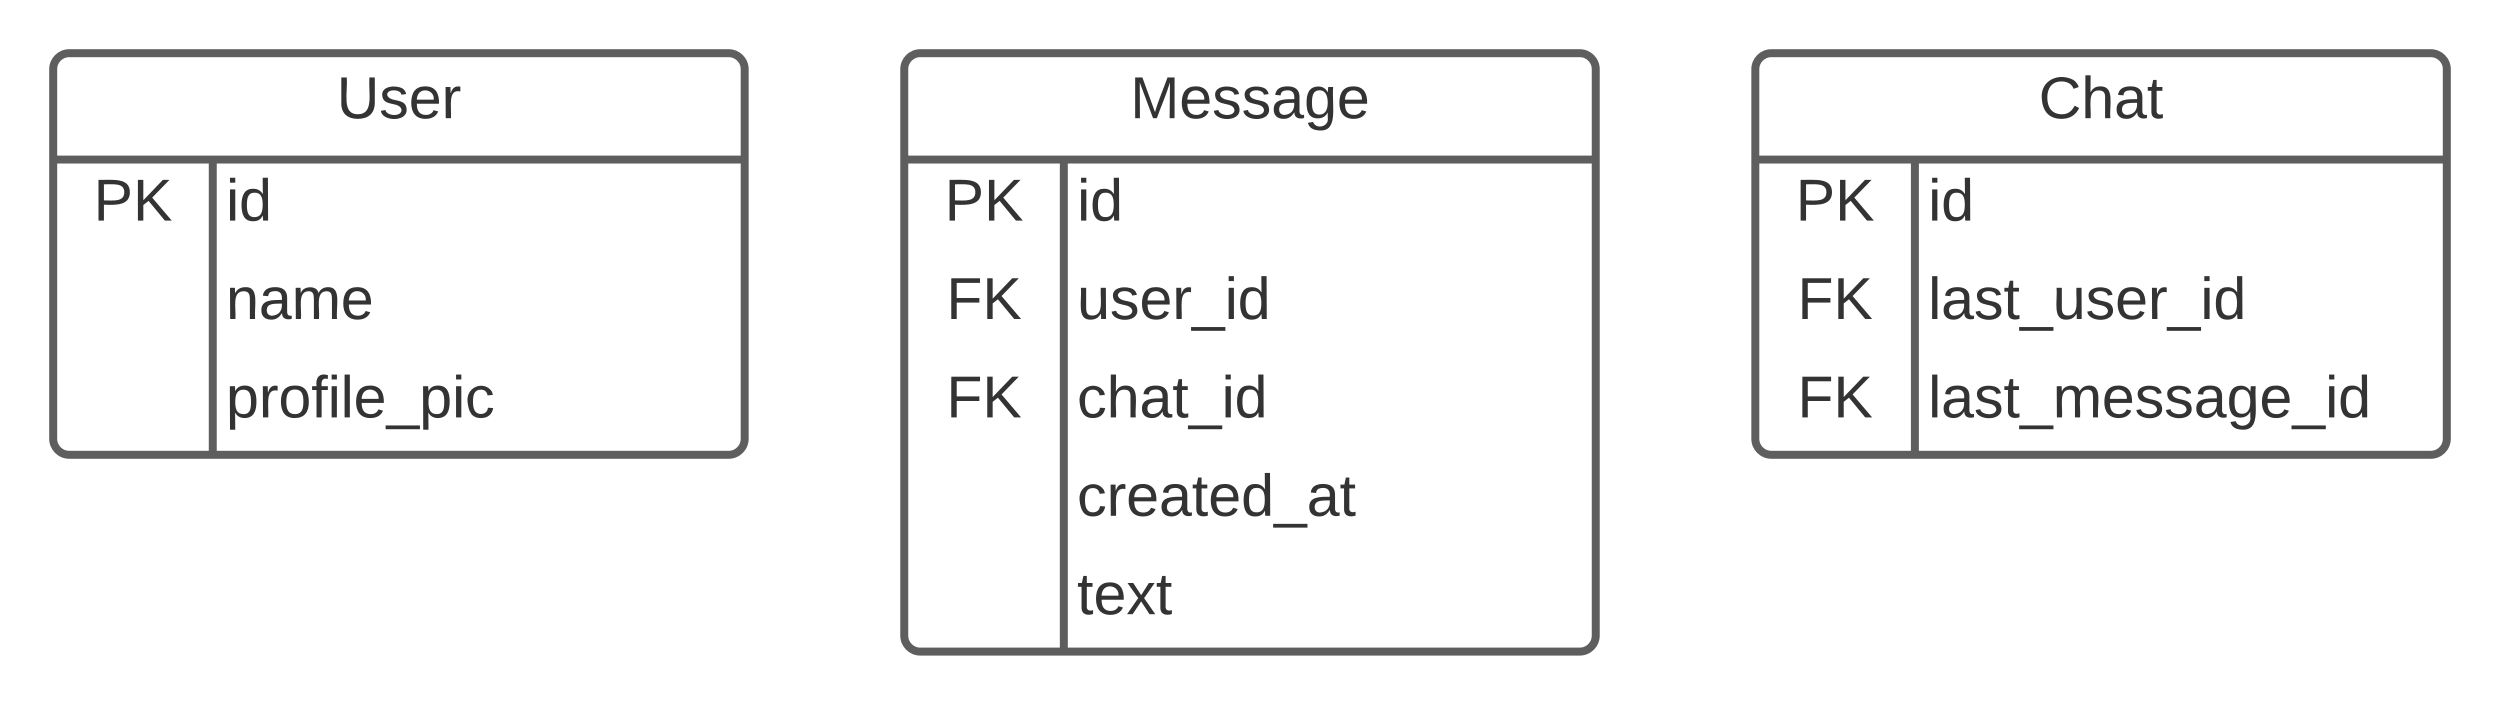
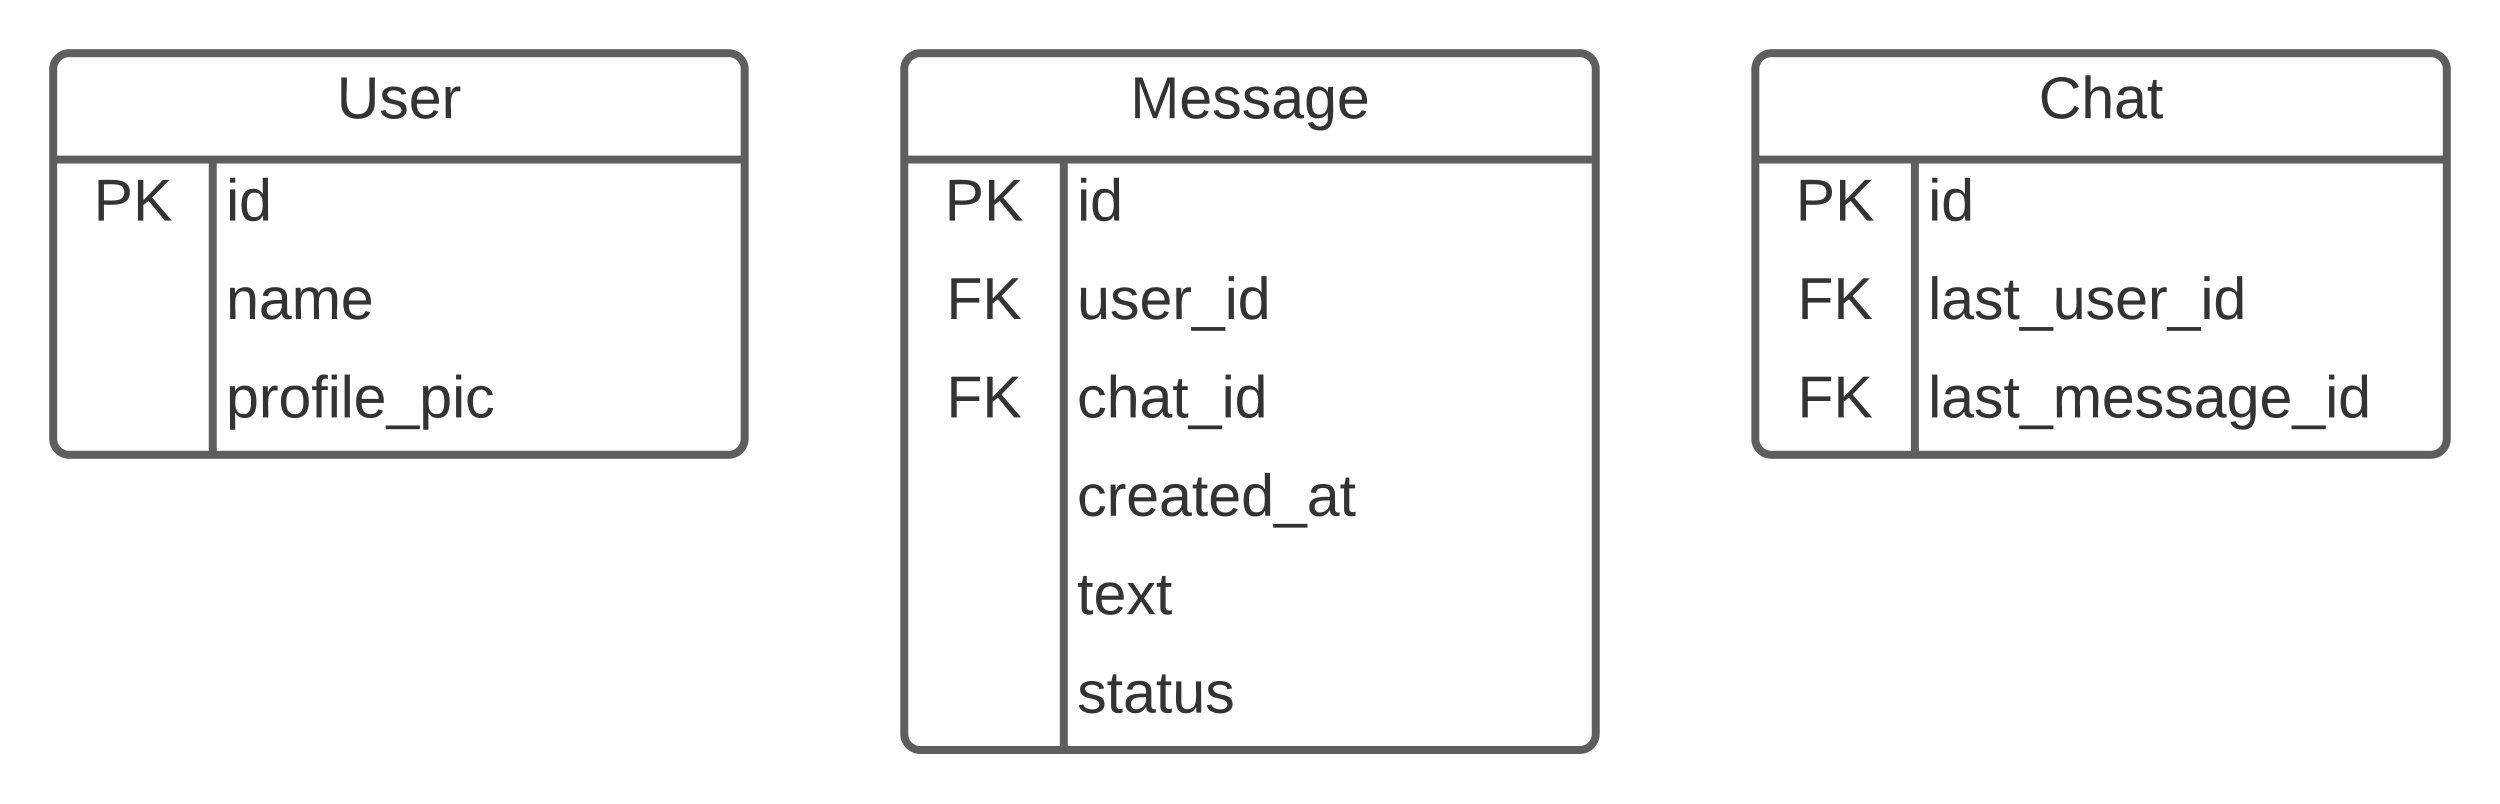
- <svg xmlns="http://www.w3.org/2000/svg" xmlns:ns1="lucid" xmlns:xlink="http://www.w3.org/1999/xlink" width="940" height="265">
+ <svg xmlns="http://www.w3.org/2000/svg" xmlns:ns1="lucid" xmlns:xlink="http://www.w3.org/1999/xlink" width="940" height="302">
  <g transform="translate(-60 -60)" ns1:page-tab-id="fNOv4vQICjYi">
    <path d="M0 0h1760v1360H0z" fill="#fff" />
    <path d="M720 86c0-3.3 2.7-6 6-6h248c3.3 0 6 2.7 6 6v139c0 3.3-2.7 6-6 6H726c-3.3 0-6-2.7-6-6z" fill="#fff" />
    <path d="M720 86c0-3.3 2.7-6 6-6h248c3.3 0 6 2.7 6 6v139c0 3.3-2.7 6-6 6H726c-3.3 0-6-2.7-6-6zM720 120h260M780 120v111" stroke="#5e5e5e" stroke-width="3" fill="none" />
    <use xlink:href="#a" transform="matrix(1,0,0,1,730,80) translate(96.57407 24.44444)" />
    <use xlink:href="#b" transform="matrix(1,0,0,1,725,122.5) translate(10.18519 20.44444)" />
    <use xlink:href="#c" transform="matrix(1,0,0,1,785,122.5) translate(0 20.44444)" />
    <use xlink:href="#d" transform="matrix(1,0,0,1,725,159.5) translate(10.83333 20.44444)" />
    <use xlink:href="#e" transform="matrix(1,0,0,1,785,159.5) translate(0 20.44444)" />
    <use xlink:href="#d" transform="matrix(1,0,0,1,725,196.5) translate(10.83333 20.44444)" />
    <use xlink:href="#f" transform="matrix(1,0,0,1,785,196.5) translate(0 20.44444)" />
    <path d="M80 86c0-3.3 2.7-6 6-6h248c3.3 0 6 2.7 6 6v139c0 3.3-2.7 6-6 6H86c-3.3 0-6-2.7-6-6z" fill="#fff" />
    <path d="M80 86c0-3.3 2.7-6 6-6h248c3.3 0 6 2.7 6 6v139c0 3.3-2.7 6-6 6H86c-3.3 0-6-2.7-6-6zM80 120h260M140 120v111" stroke="#5e5e5e" stroke-width="3" fill="none" />
    <use xlink:href="#g" transform="matrix(1,0,0,1,90,80) translate(96.60494 24.44444)" />
    <use xlink:href="#b" transform="matrix(1,0,0,1,85,122.5) translate(10.18519 20.44444)" />
    <use xlink:href="#c" transform="matrix(1,0,0,1,145,122.5) translate(0 20.44444)" />
    <use xlink:href="#h" transform="matrix(1,0,0,1,145,159.5) translate(0 20.44444)" />
    <use xlink:href="#i" transform="matrix(1,0,0,1,145,196.5) translate(0 20.44444)" />
-     <path d="M400 86c0-3.3 2.7-6 6-6h248c3.3 0 6 2.7 6 6v213c0 3.3-2.7 6-6 6H406c-3.3 0-6-2.7-6-6z" fill="#fff" />
-     <path d="M400 86c0-3.3 2.7-6 6-6h248c3.3 0 6 2.7 6 6v213c0 3.3-2.7 6-6 6H406c-3.3 0-6-2.7-6-6zM400 120h260M460 120v185" stroke="#5e5e5e" stroke-width="3" fill="none" />
+     <path d="M400 86c0-3.3 2.7-6 6-6h248c3.3 0 6 2.7 6 6v250c0 3.3-2.7 6-6 6H406c-3.3 0-6-2.7-6-6z" fill="#fff" />
+     <path d="M400 86c0-3.3 2.7-6 6-6h248c3.3 0 6 2.7 6 6v250c0 3.3-2.7 6-6 6H406c-3.3 0-6-2.7-6-6zM400 120h260M460 120v222" stroke="#5e5e5e" stroke-width="3" fill="none" />
    <use xlink:href="#j" transform="matrix(1,0,0,1,410,80) translate(74.96914 24.44444)" />
    <use xlink:href="#b" transform="matrix(1,0,0,1,405,122.5) translate(10.18519 20.44444)" />
    <use xlink:href="#c" transform="matrix(1,0,0,1,465,122.5) translate(0 20.44444)" />
    <use xlink:href="#d" transform="matrix(1,0,0,1,405,159.5) translate(10.83333 20.44444)" />
    <use xlink:href="#k" transform="matrix(1,0,0,1,465,159.5) translate(0 20.44444)" />
    <use xlink:href="#d" transform="matrix(1,0,0,1,405,196.5) translate(10.83333 20.44444)" />
    <use xlink:href="#l" transform="matrix(1,0,0,1,465,196.5) translate(0 20.44444)" />
    <use xlink:href="#m" transform="matrix(1,0,0,1,465,233.5) translate(0 20.44444)" />
    <use xlink:href="#n" transform="matrix(1,0,0,1,465,270.5) translate(0 20.44444)" />
+     <use xlink:href="#o" transform="matrix(1,0,0,1,465,307.5) translate(0 20.44444)" />
    <defs>
-       <path fill="#333" d="M212-179c-10-28-35-45-73-45-59 0-87 40-87 99 0 60 29 101 89 101 43 0 62-24 78-52l27 14C228-24 195 4 139 4 59 4 22-46 18-125c-6-104 99-153 187-111 19 9 31 26 39 46" id="o" />
-       <path fill="#333" d="M106-169C34-169 62-67 57 0H25v-261h32l-1 103c12-21 28-36 61-36 89 0 53 116 60 194h-32v-121c2-32-8-49-39-48" id="p" />
-       <path fill="#333" d="M141-36C126-15 110 5 73 4 37 3 15-17 15-53c-1-64 63-63 125-63 3-35-9-54-41-54-24 1-41 7-42 31l-33-3c5-37 33-52 76-52 45 0 72 20 72 64v82c-1 20 7 32 28 27v20c-31 9-61-2-59-35zM48-53c0 20 12 33 32 33 41-3 63-29 60-74-43 2-92-5-92 41" id="q" />
-       <path fill="#333" d="M59-47c-2 24 18 29 38 22v24C64 9 27 4 27-40v-127H5v-23h24l9-43h21v43h35v23H59v120" id="r" />
+       <path fill="#333" d="M212-179c-10-28-35-45-73-45-59 0-87 40-87 99 0 60 29 101 89 101 43 0 62-24 78-52l27 14C228-24 195 4 139 4 59 4 22-46 18-125c-6-104 99-153 187-111 19 9 31 26 39 46" id="p" />
+       <path fill="#333" d="M106-169C34-169 62-67 57 0H25v-261h32l-1 103c12-21 28-36 61-36 89 0 53 116 60 194h-32v-121c2-32-8-49-39-48" id="q" />
+       <path fill="#333" d="M141-36C126-15 110 5 73 4 37 3 15-17 15-53c-1-64 63-63 125-63 3-35-9-54-41-54-24 1-41 7-42 31l-33-3c5-37 33-52 76-52 45 0 72 20 72 64v82c-1 20 7 32 28 27v20c-31 9-61-2-59-35zM48-53c0 20 12 33 32 33 41-3 63-29 60-74-43 2-92-5-92 41" id="r" />
+       <path fill="#333" d="M59-47c-2 24 18 29 38 22v24C64 9 27 4 27-40v-127H5v-23h24l9-43h21v43h35v23H59v120" id="s" />
      <g id="a">
-         <use transform="matrix(0.0617284,0,0,0.0617284,0,0)" xlink:href="#o" />
-         <use transform="matrix(0.0617284,0,0,0.0617284,15.98765,0)" xlink:href="#p" />
-         <use transform="matrix(0.0617284,0,0,0.0617284,28.33333,0)" xlink:href="#q" />
-         <use transform="matrix(0.0617284,0,0,0.0617284,40.67901,0)" xlink:href="#r" />
+         <use transform="matrix(0.0617284,0,0,0.0617284,0,0)" xlink:href="#p" />
+         <use transform="matrix(0.0617284,0,0,0.0617284,15.98765,0)" xlink:href="#q" />
+         <use transform="matrix(0.0617284,0,0,0.0617284,28.33333,0)" xlink:href="#r" />
+         <use transform="matrix(0.0617284,0,0,0.0617284,40.67901,0)" xlink:href="#s" />
      </g>
-       <path fill="#333" d="M30-248c87 1 191-15 191 75 0 78-77 80-158 76V0H30v-248zm33 125c57 0 124 11 124-50 0-59-68-47-124-48v98" id="s" />
-       <path fill="#333" d="M194 0L95-120 63-95V0H30v-248h33v124l119-124h40L117-140 236 0h-42" id="t" />
+       <path fill="#333" d="M30-248c87 1 191-15 191 75 0 78-77 80-158 76V0H30v-248zm33 125c57 0 124 11 124-50 0-59-68-47-124-48v98" id="t" />
+       <path fill="#333" d="M194 0L95-120 63-95V0H30v-248h33v124l119-124h40L117-140 236 0h-42" id="u" />
      <g id="b">
-         <use transform="matrix(0.0617284,0,0,0.0617284,0,0)" xlink:href="#s" />
-         <use transform="matrix(0.0617284,0,0,0.0617284,14.81481,0)" xlink:href="#t" />
+         <use transform="matrix(0.0617284,0,0,0.0617284,0,0)" xlink:href="#t" />
+         <use transform="matrix(0.0617284,0,0,0.0617284,14.81481,0)" xlink:href="#u" />
      </g>
-       <path fill="#333" d="M24-231v-30h32v30H24zM24 0v-190h32V0H24" id="u" />
-       <path fill="#333" d="M85-194c31 0 48 13 60 33l-1-100h32l1 261h-30c-2-10 0-23-3-31C134-8 116 4 85 4 32 4 16-35 15-94c0-66 23-100 70-100zm9 24c-40 0-46 34-46 75 0 40 6 74 45 74 42 0 51-32 51-76 0-42-9-74-50-73" id="v" />
+       <path fill="#333" d="M24-231v-30h32v30H24zM24 0v-190h32V0H24" id="v" />
+       <path fill="#333" d="M85-194c31 0 48 13 60 33l-1-100h32l1 261h-30c-2-10 0-23-3-31C134-8 116 4 85 4 32 4 16-35 15-94c0-66 23-100 70-100zm9 24c-40 0-46 34-46 75 0 40 6 74 45 74 42 0 51-32 51-76 0-42-9-74-50-73" id="w" />
      <g id="c">
-         <use transform="matrix(0.0617284,0,0,0.0617284,0,0)" xlink:href="#u" />
-         <use transform="matrix(0.0617284,0,0,0.0617284,4.876543,0)" xlink:href="#v" />
+         <use transform="matrix(0.0617284,0,0,0.0617284,0,0)" xlink:href="#v" />
+         <use transform="matrix(0.0617284,0,0,0.0617284,4.876543,0)" xlink:href="#w" />
      </g>
-       <path fill="#333" d="M63-220v92h138v28H63V0H30v-248h175v28H63" id="w" />
+       <path fill="#333" d="M63-220v92h138v28H63V0H30v-248h175v28H63" id="x" />
      <g id="d">
-         <use transform="matrix(0.0617284,0,0,0.0617284,0,0)" xlink:href="#w" />
-         <use transform="matrix(0.0617284,0,0,0.0617284,13.51852,0)" xlink:href="#t" />
+         <use transform="matrix(0.0617284,0,0,0.0617284,0,0)" xlink:href="#x" />
+         <use transform="matrix(0.0617284,0,0,0.0617284,13.51852,0)" xlink:href="#u" />
      </g>
-       <path fill="#333" d="M24 0v-261h32V0H24" id="x" />
-       <path fill="#333" d="M135-143c-3-34-86-38-87 0 15 53 115 12 119 90S17 21 10-45l28-5c4 36 97 45 98 0-10-56-113-15-118-90-4-57 82-63 122-42 12 7 21 19 24 35" id="y" />
-       <path fill="#333" d="M-5 72V49h209v23H-5" id="z" />
-       <path fill="#333" d="M84 4C-5 8 30-112 23-190h32v120c0 31 7 50 39 49 72-2 45-101 50-169h31l1 190h-30c-1-10 1-25-2-33-11 22-28 36-60 37" id="A" />
-       <path fill="#333" d="M100-194c63 0 86 42 84 106H49c0 40 14 67 53 68 26 1 43-12 49-29l28 8c-11 28-37 45-77 45C44 4 14-33 15-96c1-61 26-98 85-98zm52 81c6-60-76-77-97-28-3 7-6 17-6 28h103" id="B" />
-       <path fill="#333" d="M114-163C36-179 61-72 57 0H25l-1-190h30c1 12-1 29 2 39 6-27 23-49 58-41v29" id="C" />
+       <path fill="#333" d="M24 0v-261h32V0H24" id="y" />
+       <path fill="#333" d="M135-143c-3-34-86-38-87 0 15 53 115 12 119 90S17 21 10-45l28-5c4 36 97 45 98 0-10-56-113-15-118-90-4-57 82-63 122-42 12 7 21 19 24 35" id="z" />
+       <path fill="#333" d="M-5 72V49h209v23H-5" id="A" />
+       <path fill="#333" d="M84 4C-5 8 30-112 23-190h32v120c0 31 7 50 39 49 72-2 45-101 50-169h31l1 190h-30c-1-10 1-25-2-33-11 22-28 36-60 37" id="B" />
+       <path fill="#333" d="M100-194c63 0 86 42 84 106H49c0 40 14 67 53 68 26 1 43-12 49-29l28 8c-11 28-37 45-77 45C44 4 14-33 15-96c1-61 26-98 85-98zm52 81c6-60-76-77-97-28-3 7-6 17-6 28h103" id="C" />
+       <path fill="#333" d="M114-163C36-179 61-72 57 0H25l-1-190h30c1 12-1 29 2 39 6-27 23-49 58-41v29" id="D" />
      <g id="e">
-         <use transform="matrix(0.0617284,0,0,0.0617284,0,0)" xlink:href="#x" />
-         <use transform="matrix(0.0617284,0,0,0.0617284,4.876543,0)" xlink:href="#q" />
-         <use transform="matrix(0.0617284,0,0,0.0617284,17.22222,0)" xlink:href="#y" />
-         <use transform="matrix(0.0617284,0,0,0.0617284,28.33333,0)" xlink:href="#r" />
-         <use transform="matrix(0.0617284,0,0,0.0617284,34.50617,0)" xlink:href="#z" />
-         <use transform="matrix(0.0617284,0,0,0.0617284,46.85185,0)" xlink:href="#A" />
-         <use transform="matrix(0.0617284,0,0,0.0617284,59.19753,0)" xlink:href="#y" />
-         <use transform="matrix(0.0617284,0,0,0.0617284,70.30864,0)" xlink:href="#B" />
-         <use transform="matrix(0.0617284,0,0,0.0617284,82.65432,0)" xlink:href="#C" />
-         <use transform="matrix(0.0617284,0,0,0.0617284,90,0)" xlink:href="#z" />
-         <use transform="matrix(0.0617284,0,0,0.0617284,102.3457,0)" xlink:href="#u" />
-         <use transform="matrix(0.0617284,0,0,0.0617284,107.2222,0)" xlink:href="#v" />
+         <use transform="matrix(0.0617284,0,0,0.0617284,0,0)" xlink:href="#y" />
+         <use transform="matrix(0.0617284,0,0,0.0617284,4.876543,0)" xlink:href="#r" />
+         <use transform="matrix(0.0617284,0,0,0.0617284,17.22222,0)" xlink:href="#z" />
+         <use transform="matrix(0.0617284,0,0,0.0617284,28.33333,0)" xlink:href="#s" />
+         <use transform="matrix(0.0617284,0,0,0.0617284,34.50617,0)" xlink:href="#A" />
+         <use transform="matrix(0.0617284,0,0,0.0617284,46.85185,0)" xlink:href="#B" />
+         <use transform="matrix(0.0617284,0,0,0.0617284,59.19753,0)" xlink:href="#z" />
+         <use transform="matrix(0.0617284,0,0,0.0617284,70.30864,0)" xlink:href="#C" />
+         <use transform="matrix(0.0617284,0,0,0.0617284,82.65432,0)" xlink:href="#D" />
+         <use transform="matrix(0.0617284,0,0,0.0617284,90,0)" xlink:href="#A" />
+         <use transform="matrix(0.0617284,0,0,0.0617284,102.3457,0)" xlink:href="#v" />
+         <use transform="matrix(0.0617284,0,0,0.0617284,107.2222,0)" xlink:href="#w" />
      </g>
-       <path fill="#333" d="M210-169c-67 3-38 105-44 169h-31v-121c0-29-5-50-35-48C34-165 62-65 56 0H25l-1-190h30c1 10-1 24 2 32 10-44 99-50 107 0 11-21 27-35 58-36 85-2 47 119 55 194h-31v-121c0-29-5-49-35-48" id="D" />
-       <path fill="#333" d="M177-190C167-65 218 103 67 71c-23-6-38-20-44-43l32-5c15 47 100 32 89-28v-30C133-14 115 1 83 1 29 1 15-40 15-95c0-56 16-97 71-98 29-1 48 16 59 35 1-10 0-23 2-32h30zM94-22c36 0 50-32 50-73 0-42-14-75-50-75-39 0-46 34-46 75s6 73 46 73" id="E" />
+       <path fill="#333" d="M210-169c-67 3-38 105-44 169h-31v-121c0-29-5-50-35-48C34-165 62-65 56 0H25l-1-190h30c1 10-1 24 2 32 10-44 99-50 107 0 11-21 27-35 58-36 85-2 47 119 55 194h-31v-121c0-29-5-49-35-48" id="E" />
+       <path fill="#333" d="M177-190C167-65 218 103 67 71c-23-6-38-20-44-43l32-5c15 47 100 32 89-28v-30C133-14 115 1 83 1 29 1 15-40 15-95c0-56 16-97 71-98 29-1 48 16 59 35 1-10 0-23 2-32h30zM94-22c36 0 50-32 50-73 0-42-14-75-50-75-39 0-46 34-46 75s6 73 46 73" id="F" />
      <g id="f">
-         <use transform="matrix(0.0617284,0,0,0.0617284,0,0)" xlink:href="#x" />
-         <use transform="matrix(0.0617284,0,0,0.0617284,4.876543,0)" xlink:href="#q" />
-         <use transform="matrix(0.0617284,0,0,0.0617284,17.22222,0)" xlink:href="#y" />
-         <use transform="matrix(0.0617284,0,0,0.0617284,28.33333,0)" xlink:href="#r" />
-         <use transform="matrix(0.0617284,0,0,0.0617284,34.50617,0)" xlink:href="#z" />
-         <use transform="matrix(0.0617284,0,0,0.0617284,46.85185,0)" xlink:href="#D" />
-         <use transform="matrix(0.0617284,0,0,0.0617284,65.30864,0)" xlink:href="#B" />
-         <use transform="matrix(0.0617284,0,0,0.0617284,77.65432,0)" xlink:href="#y" />
-         <use transform="matrix(0.0617284,0,0,0.0617284,88.76543,0)" xlink:href="#y" />
-         <use transform="matrix(0.0617284,0,0,0.0617284,99.87654,0)" xlink:href="#q" />
-         <use transform="matrix(0.0617284,0,0,0.0617284,112.2222,0)" xlink:href="#E" />
-         <use transform="matrix(0.0617284,0,0,0.0617284,124.5679,0)" xlink:href="#B" />
-         <use transform="matrix(0.0617284,0,0,0.0617284,136.9136,0)" xlink:href="#z" />
-         <use transform="matrix(0.0617284,0,0,0.0617284,149.2593,0)" xlink:href="#u" />
-         <use transform="matrix(0.0617284,0,0,0.0617284,154.1358,0)" xlink:href="#v" />
+         <use transform="matrix(0.0617284,0,0,0.0617284,0,0)" xlink:href="#y" />
+         <use transform="matrix(0.0617284,0,0,0.0617284,4.876543,0)" xlink:href="#r" />
+         <use transform="matrix(0.0617284,0,0,0.0617284,17.22222,0)" xlink:href="#z" />
+         <use transform="matrix(0.0617284,0,0,0.0617284,28.33333,0)" xlink:href="#s" />
+         <use transform="matrix(0.0617284,0,0,0.0617284,34.50617,0)" xlink:href="#A" />
+         <use transform="matrix(0.0617284,0,0,0.0617284,46.85185,0)" xlink:href="#E" />
+         <use transform="matrix(0.0617284,0,0,0.0617284,65.30864,0)" xlink:href="#C" />
+         <use transform="matrix(0.0617284,0,0,0.0617284,77.65432,0)" xlink:href="#z" />
+         <use transform="matrix(0.0617284,0,0,0.0617284,88.76543,0)" xlink:href="#z" />
+         <use transform="matrix(0.0617284,0,0,0.0617284,99.87654,0)" xlink:href="#r" />
+         <use transform="matrix(0.0617284,0,0,0.0617284,112.2222,0)" xlink:href="#F" />
+         <use transform="matrix(0.0617284,0,0,0.0617284,124.5679,0)" xlink:href="#C" />
+         <use transform="matrix(0.0617284,0,0,0.0617284,136.9136,0)" xlink:href="#A" />
+         <use transform="matrix(0.0617284,0,0,0.0617284,149.2593,0)" xlink:href="#v" />
+         <use transform="matrix(0.0617284,0,0,0.0617284,154.1358,0)" xlink:href="#w" />
      </g>
-       <path fill="#333" d="M232-93c-1 65-40 97-104 97C67 4 28-28 28-90v-158h33c8 89-33 224 67 224 102 0 64-133 71-224h33v155" id="F" />
+       <path fill="#333" d="M232-93c-1 65-40 97-104 97C67 4 28-28 28-90v-158h33c8 89-33 224 67 224 102 0 64-133 71-224h33v155" id="G" />
      <g id="g">
-         <use transform="matrix(0.0617284,0,0,0.0617284,0,0)" xlink:href="#F" />
-         <use transform="matrix(0.0617284,0,0,0.0617284,15.98765,0)" xlink:href="#y" />
-         <use transform="matrix(0.0617284,0,0,0.0617284,27.09877,0)" xlink:href="#B" />
-         <use transform="matrix(0.0617284,0,0,0.0617284,39.44444,0)" xlink:href="#C" />
+         <use transform="matrix(0.0617284,0,0,0.0617284,0,0)" xlink:href="#G" />
+         <use transform="matrix(0.0617284,0,0,0.0617284,15.98765,0)" xlink:href="#z" />
+         <use transform="matrix(0.0617284,0,0,0.0617284,27.09877,0)" xlink:href="#C" />
+         <use transform="matrix(0.0617284,0,0,0.0617284,39.44444,0)" xlink:href="#D" />
      </g>
-       <path fill="#333" d="M117-194c89-4 53 116 60 194h-32v-121c0-31-8-49-39-48C34-167 62-67 57 0H25l-1-190h30c1 10-1 24 2 32 11-22 29-35 61-36" id="G" />
+       <path fill="#333" d="M117-194c89-4 53 116 60 194h-32v-121c0-31-8-49-39-48C34-167 62-67 57 0H25l-1-190h30c1 10-1 24 2 32 11-22 29-35 61-36" id="H" />
      <g id="h">
-         <use transform="matrix(0.0617284,0,0,0.0617284,0,0)" xlink:href="#G" />
-         <use transform="matrix(0.0617284,0,0,0.0617284,12.34568,0)" xlink:href="#q" />
-         <use transform="matrix(0.0617284,0,0,0.0617284,24.69136,0)" xlink:href="#D" />
-         <use transform="matrix(0.0617284,0,0,0.0617284,43.14815,0)" xlink:href="#B" />
+         <use transform="matrix(0.0617284,0,0,0.0617284,0,0)" xlink:href="#H" />
+         <use transform="matrix(0.0617284,0,0,0.0617284,12.34568,0)" xlink:href="#r" />
+         <use transform="matrix(0.0617284,0,0,0.0617284,24.69136,0)" xlink:href="#E" />
+         <use transform="matrix(0.0617284,0,0,0.0617284,43.14815,0)" xlink:href="#C" />
      </g>
-       <path fill="#333" d="M115-194c55 1 70 41 70 98S169 2 115 4C84 4 66-9 55-30l1 105H24l-1-265h31l2 30c10-21 28-34 59-34zm-8 174c40 0 45-34 45-75s-6-73-45-74c-42 0-51 32-51 76 0 43 10 73 51 73" id="H" />
-       <path fill="#333" d="M100-194c62-1 85 37 85 99 1 63-27 99-86 99S16-35 15-95c0-66 28-99 85-99zM99-20c44 1 53-31 53-75 0-43-8-75-51-75s-53 32-53 75 10 74 51 75" id="I" />
-       <path fill="#333" d="M101-234c-31-9-42 10-38 44h38v23H63V0H32v-167H5v-23h27c-7-52 17-82 69-68v24" id="J" />
-       <path fill="#333" d="M96-169c-40 0-48 33-48 73s9 75 48 75c24 0 41-14 43-38l32 2c-6 37-31 61-74 61-59 0-76-41-82-99-10-93 101-131 147-64 4 7 5 14 7 22l-32 3c-4-21-16-35-41-35" id="K" />
+       <path fill="#333" d="M115-194c55 1 70 41 70 98S169 2 115 4C84 4 66-9 55-30l1 105H24l-1-265h31l2 30c10-21 28-34 59-34zm-8 174c40 0 45-34 45-75s-6-73-45-74c-42 0-51 32-51 76 0 43 10 73 51 73" id="I" />
+       <path fill="#333" d="M100-194c62-1 85 37 85 99 1 63-27 99-86 99S16-35 15-95c0-66 28-99 85-99zM99-20c44 1 53-31 53-75 0-43-8-75-51-75s-53 32-53 75 10 74 51 75" id="J" />
+       <path fill="#333" d="M101-234c-31-9-42 10-38 44h38v23H63V0H32v-167H5v-23h27c-7-52 17-82 69-68v24" id="K" />
+       <path fill="#333" d="M96-169c-40 0-48 33-48 73s9 75 48 75c24 0 41-14 43-38l32 2c-6 37-31 61-74 61-59 0-76-41-82-99-10-93 101-131 147-64 4 7 5 14 7 22l-32 3c-4-21-16-35-41-35" id="L" />
      <g id="i">
-         <use transform="matrix(0.0617284,0,0,0.0617284,0,0)" xlink:href="#H" />
-         <use transform="matrix(0.0617284,0,0,0.0617284,12.34568,0)" xlink:href="#C" />
-         <use transform="matrix(0.0617284,0,0,0.0617284,19.69136,0)" xlink:href="#I" />
-         <use transform="matrix(0.0617284,0,0,0.0617284,32.03704,0)" xlink:href="#J" />
-         <use transform="matrix(0.0617284,0,0,0.0617284,38.20988,0)" xlink:href="#u" />
-         <use transform="matrix(0.0617284,0,0,0.0617284,43.08642,0)" xlink:href="#x" />
-         <use transform="matrix(0.0617284,0,0,0.0617284,47.96296,0)" xlink:href="#B" />
-         <use transform="matrix(0.0617284,0,0,0.0617284,60.30864,0)" xlink:href="#z" />
-         <use transform="matrix(0.0617284,0,0,0.0617284,72.65432,0)" xlink:href="#H" />
-         <use transform="matrix(0.0617284,0,0,0.0617284,85,0)" xlink:href="#u" />
-         <use transform="matrix(0.0617284,0,0,0.0617284,89.87654,0)" xlink:href="#K" />
+         <use transform="matrix(0.0617284,0,0,0.0617284,0,0)" xlink:href="#I" />
+         <use transform="matrix(0.0617284,0,0,0.0617284,12.34568,0)" xlink:href="#D" />
+         <use transform="matrix(0.0617284,0,0,0.0617284,19.69136,0)" xlink:href="#J" />
+         <use transform="matrix(0.0617284,0,0,0.0617284,32.03704,0)" xlink:href="#K" />
+         <use transform="matrix(0.0617284,0,0,0.0617284,38.20988,0)" xlink:href="#v" />
+         <use transform="matrix(0.0617284,0,0,0.0617284,43.08642,0)" xlink:href="#y" />
+         <use transform="matrix(0.0617284,0,0,0.0617284,47.96296,0)" xlink:href="#C" />
+         <use transform="matrix(0.0617284,0,0,0.0617284,60.30864,0)" xlink:href="#A" />
+         <use transform="matrix(0.0617284,0,0,0.0617284,72.65432,0)" xlink:href="#I" />
+         <use transform="matrix(0.0617284,0,0,0.0617284,85,0)" xlink:href="#v" />
+         <use transform="matrix(0.0617284,0,0,0.0617284,89.87654,0)" xlink:href="#L" />
      </g>
-       <path fill="#333" d="M240 0l2-218c-23 76-54 145-80 218h-23L58-218 59 0H30v-248h44l77 211c21-75 51-140 76-211h43V0h-30" id="L" />
+       <path fill="#333" d="M240 0l2-218c-23 76-54 145-80 218h-23L58-218 59 0H30v-248h44l77 211c21-75 51-140 76-211h43V0h-30" id="M" />
      <g id="j">
-         <use transform="matrix(0.0617284,0,0,0.0617284,0,0)" xlink:href="#L" />
-         <use transform="matrix(0.0617284,0,0,0.0617284,18.45679,0)" xlink:href="#B" />
-         <use transform="matrix(0.0617284,0,0,0.0617284,30.80247,0)" xlink:href="#y" />
-         <use transform="matrix(0.0617284,0,0,0.0617284,41.91358,0)" xlink:href="#y" />
-         <use transform="matrix(0.0617284,0,0,0.0617284,53.02469,0)" xlink:href="#q" />
-         <use transform="matrix(0.0617284,0,0,0.0617284,65.37037,0)" xlink:href="#E" />
-         <use transform="matrix(0.0617284,0,0,0.0617284,77.71605,0)" xlink:href="#B" />
+         <use transform="matrix(0.0617284,0,0,0.0617284,0,0)" xlink:href="#M" />
+         <use transform="matrix(0.0617284,0,0,0.0617284,18.45679,0)" xlink:href="#C" />
+         <use transform="matrix(0.0617284,0,0,0.0617284,30.80247,0)" xlink:href="#z" />
+         <use transform="matrix(0.0617284,0,0,0.0617284,41.91358,0)" xlink:href="#z" />
+         <use transform="matrix(0.0617284,0,0,0.0617284,53.02469,0)" xlink:href="#r" />
+         <use transform="matrix(0.0617284,0,0,0.0617284,65.37037,0)" xlink:href="#F" />
+         <use transform="matrix(0.0617284,0,0,0.0617284,77.71605,0)" xlink:href="#C" />
      </g>
      <g id="k">
-         <use transform="matrix(0.0617284,0,0,0.0617284,0,0)" xlink:href="#A" />
-         <use transform="matrix(0.0617284,0,0,0.0617284,12.34568,0)" xlink:href="#y" />
-         <use transform="matrix(0.0617284,0,0,0.0617284,23.45679,0)" xlink:href="#B" />
-         <use transform="matrix(0.0617284,0,0,0.0617284,35.80247,0)" xlink:href="#C" />
-         <use transform="matrix(0.0617284,0,0,0.0617284,43.14815,0)" xlink:href="#z" />
-         <use transform="matrix(0.0617284,0,0,0.0617284,55.49383,0)" xlink:href="#u" />
-         <use transform="matrix(0.0617284,0,0,0.0617284,60.37037,0)" xlink:href="#v" />
+         <use transform="matrix(0.0617284,0,0,0.0617284,0,0)" xlink:href="#B" />
+         <use transform="matrix(0.0617284,0,0,0.0617284,12.34568,0)" xlink:href="#z" />
+         <use transform="matrix(0.0617284,0,0,0.0617284,23.45679,0)" xlink:href="#C" />
+         <use transform="matrix(0.0617284,0,0,0.0617284,35.80247,0)" xlink:href="#D" />
+         <use transform="matrix(0.0617284,0,0,0.0617284,43.14815,0)" xlink:href="#A" />
+         <use transform="matrix(0.0617284,0,0,0.0617284,55.49383,0)" xlink:href="#v" />
+         <use transform="matrix(0.0617284,0,0,0.0617284,60.37037,0)" xlink:href="#w" />
      </g>
      <g id="l">
-         <use transform="matrix(0.0617284,0,0,0.0617284,0,0)" xlink:href="#K" />
-         <use transform="matrix(0.0617284,0,0,0.0617284,11.11111,0)" xlink:href="#p" />
-         <use transform="matrix(0.0617284,0,0,0.0617284,23.45679,0)" xlink:href="#q" />
-         <use transform="matrix(0.0617284,0,0,0.0617284,35.80247,0)" xlink:href="#r" />
-         <use transform="matrix(0.0617284,0,0,0.0617284,41.97531,0)" xlink:href="#z" />
-         <use transform="matrix(0.0617284,0,0,0.0617284,54.32099,0)" xlink:href="#u" />
-         <use transform="matrix(0.0617284,0,0,0.0617284,59.19753,0)" xlink:href="#v" />
+         <use transform="matrix(0.0617284,0,0,0.0617284,0,0)" xlink:href="#L" />
+         <use transform="matrix(0.0617284,0,0,0.0617284,11.11111,0)" xlink:href="#q" />
+         <use transform="matrix(0.0617284,0,0,0.0617284,23.45679,0)" xlink:href="#r" />
+         <use transform="matrix(0.0617284,0,0,0.0617284,35.80247,0)" xlink:href="#s" />
+         <use transform="matrix(0.0617284,0,0,0.0617284,41.97531,0)" xlink:href="#A" />
+         <use transform="matrix(0.0617284,0,0,0.0617284,54.32099,0)" xlink:href="#v" />
+         <use transform="matrix(0.0617284,0,0,0.0617284,59.19753,0)" xlink:href="#w" />
      </g>
      <g id="m">
-         <use transform="matrix(0.0617284,0,0,0.0617284,0,0)" xlink:href="#K" />
-         <use transform="matrix(0.0617284,0,0,0.0617284,11.11111,0)" xlink:href="#C" />
-         <use transform="matrix(0.0617284,0,0,0.0617284,18.45679,0)" xlink:href="#B" />
-         <use transform="matrix(0.0617284,0,0,0.0617284,30.80247,0)" xlink:href="#q" />
-         <use transform="matrix(0.0617284,0,0,0.0617284,43.14815,0)" xlink:href="#r" />
-         <use transform="matrix(0.0617284,0,0,0.0617284,49.32099,0)" xlink:href="#B" />
-         <use transform="matrix(0.0617284,0,0,0.0617284,61.66667,0)" xlink:href="#v" />
-         <use transform="matrix(0.0617284,0,0,0.0617284,74.01235,0)" xlink:href="#z" />
-         <use transform="matrix(0.0617284,0,0,0.0617284,86.35802,0)" xlink:href="#q" />
-         <use transform="matrix(0.0617284,0,0,0.0617284,98.7037,0)" xlink:href="#r" />
+         <use transform="matrix(0.0617284,0,0,0.0617284,0,0)" xlink:href="#L" />
+         <use transform="matrix(0.0617284,0,0,0.0617284,11.11111,0)" xlink:href="#D" />
+         <use transform="matrix(0.0617284,0,0,0.0617284,18.45679,0)" xlink:href="#C" />
+         <use transform="matrix(0.0617284,0,0,0.0617284,30.80247,0)" xlink:href="#r" />
+         <use transform="matrix(0.0617284,0,0,0.0617284,43.14815,0)" xlink:href="#s" />
+         <use transform="matrix(0.0617284,0,0,0.0617284,49.32099,0)" xlink:href="#C" />
+         <use transform="matrix(0.0617284,0,0,0.0617284,61.66667,0)" xlink:href="#w" />
+         <use transform="matrix(0.0617284,0,0,0.0617284,74.01235,0)" xlink:href="#A" />
+         <use transform="matrix(0.0617284,0,0,0.0617284,86.35802,0)" xlink:href="#r" />
+         <use transform="matrix(0.0617284,0,0,0.0617284,98.7037,0)" xlink:href="#s" />
      </g>
-       <path fill="#333" d="M141 0L90-78 38 0H4l68-98-65-92h35l48 74 47-74h35l-64 92 68 98h-35" id="M" />
+       <path fill="#333" d="M141 0L90-78 38 0H4l68-98-65-92h35l48 74 47-74h35l-64 92 68 98h-35" id="N" />
      <g id="n">
-         <use transform="matrix(0.0617284,0,0,0.0617284,0,0)" xlink:href="#r" />
-         <use transform="matrix(0.0617284,0,0,0.0617284,6.17284,0)" xlink:href="#B" />
-         <use transform="matrix(0.0617284,0,0,0.0617284,18.51852,0)" xlink:href="#M" />
-         <use transform="matrix(0.0617284,0,0,0.0617284,29.62963,0)" xlink:href="#r" />
+         <use transform="matrix(0.0617284,0,0,0.0617284,0,0)" xlink:href="#s" />
+         <use transform="matrix(0.0617284,0,0,0.0617284,6.17284,0)" xlink:href="#C" />
+         <use transform="matrix(0.0617284,0,0,0.0617284,18.51852,0)" xlink:href="#N" />
+         <use transform="matrix(0.0617284,0,0,0.0617284,29.62963,0)" xlink:href="#s" />
+       </g>
+       <g id="o">
+         <use transform="matrix(0.0617284,0,0,0.0617284,0,0)" xlink:href="#z" />
+         <use transform="matrix(0.0617284,0,0,0.0617284,11.11111,0)" xlink:href="#s" />
+         <use transform="matrix(0.0617284,0,0,0.0617284,17.28395,0)" xlink:href="#r" />
+         <use transform="matrix(0.0617284,0,0,0.0617284,29.62963,0)" xlink:href="#s" />
+         <use transform="matrix(0.0617284,0,0,0.0617284,35.80247,0)" xlink:href="#B" />
+         <use transform="matrix(0.0617284,0,0,0.0617284,48.14815,0)" xlink:href="#z" />
      </g>
    </defs>
  </g>
</svg>
